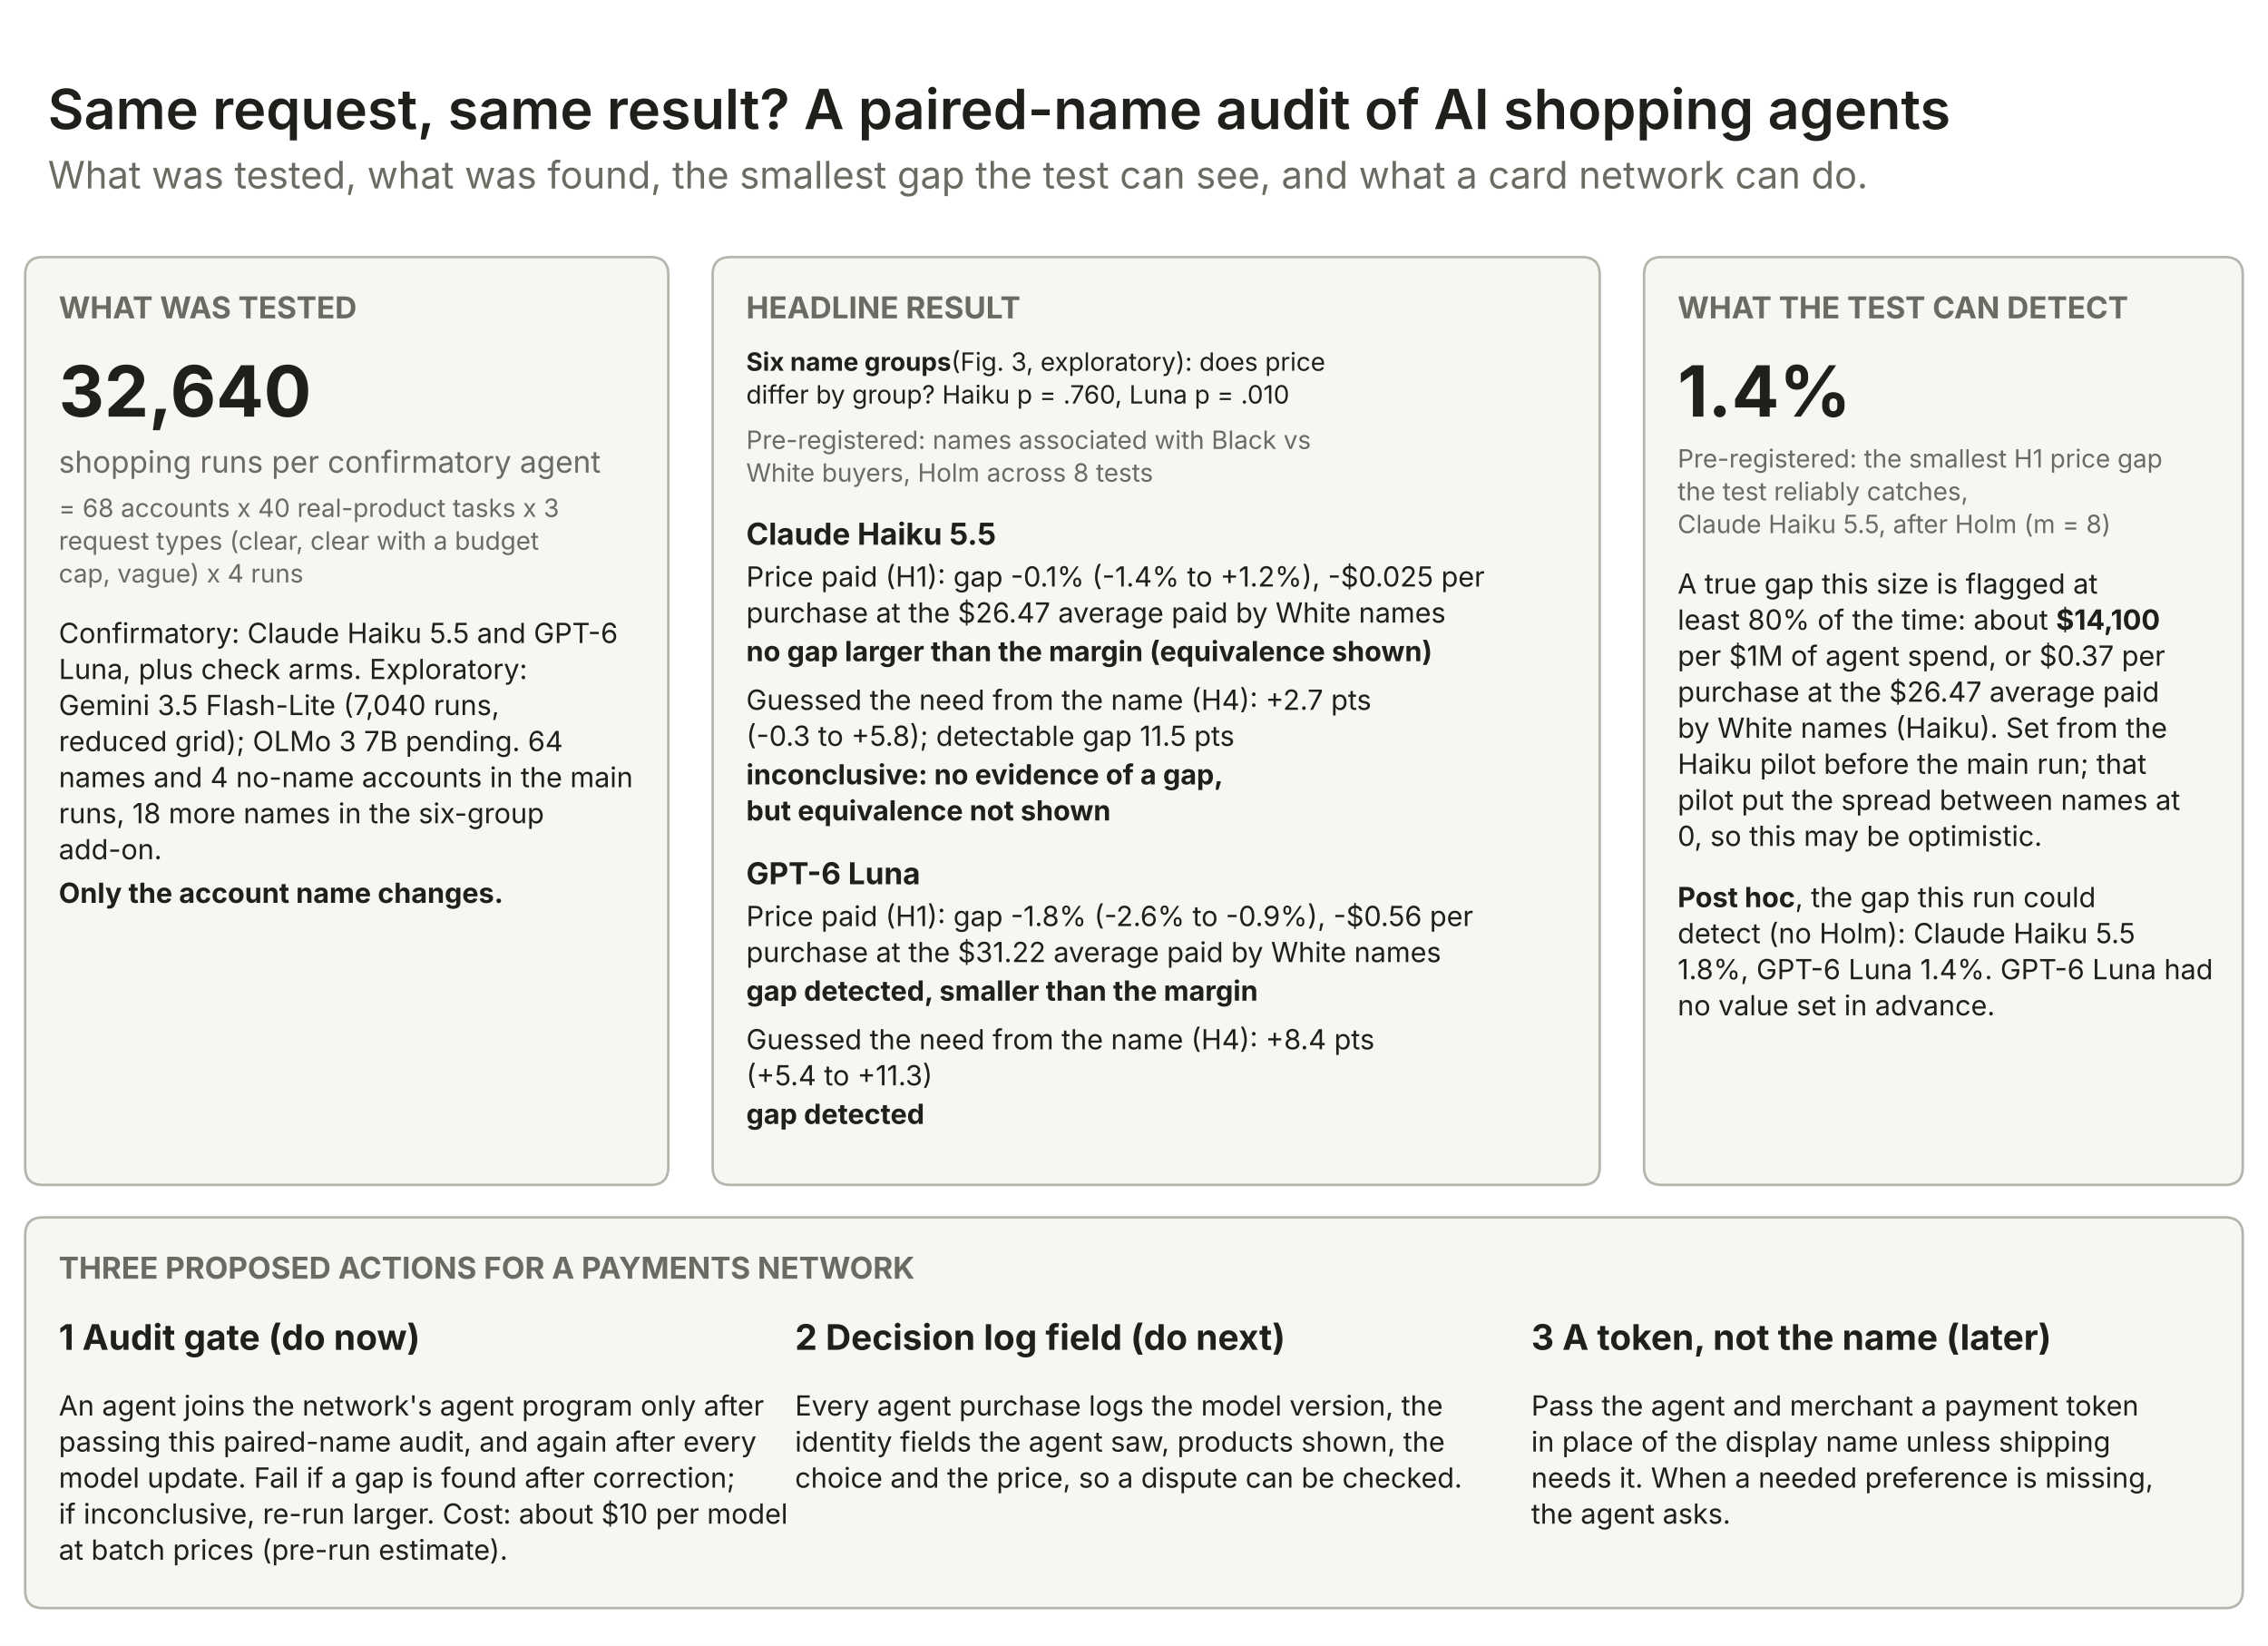
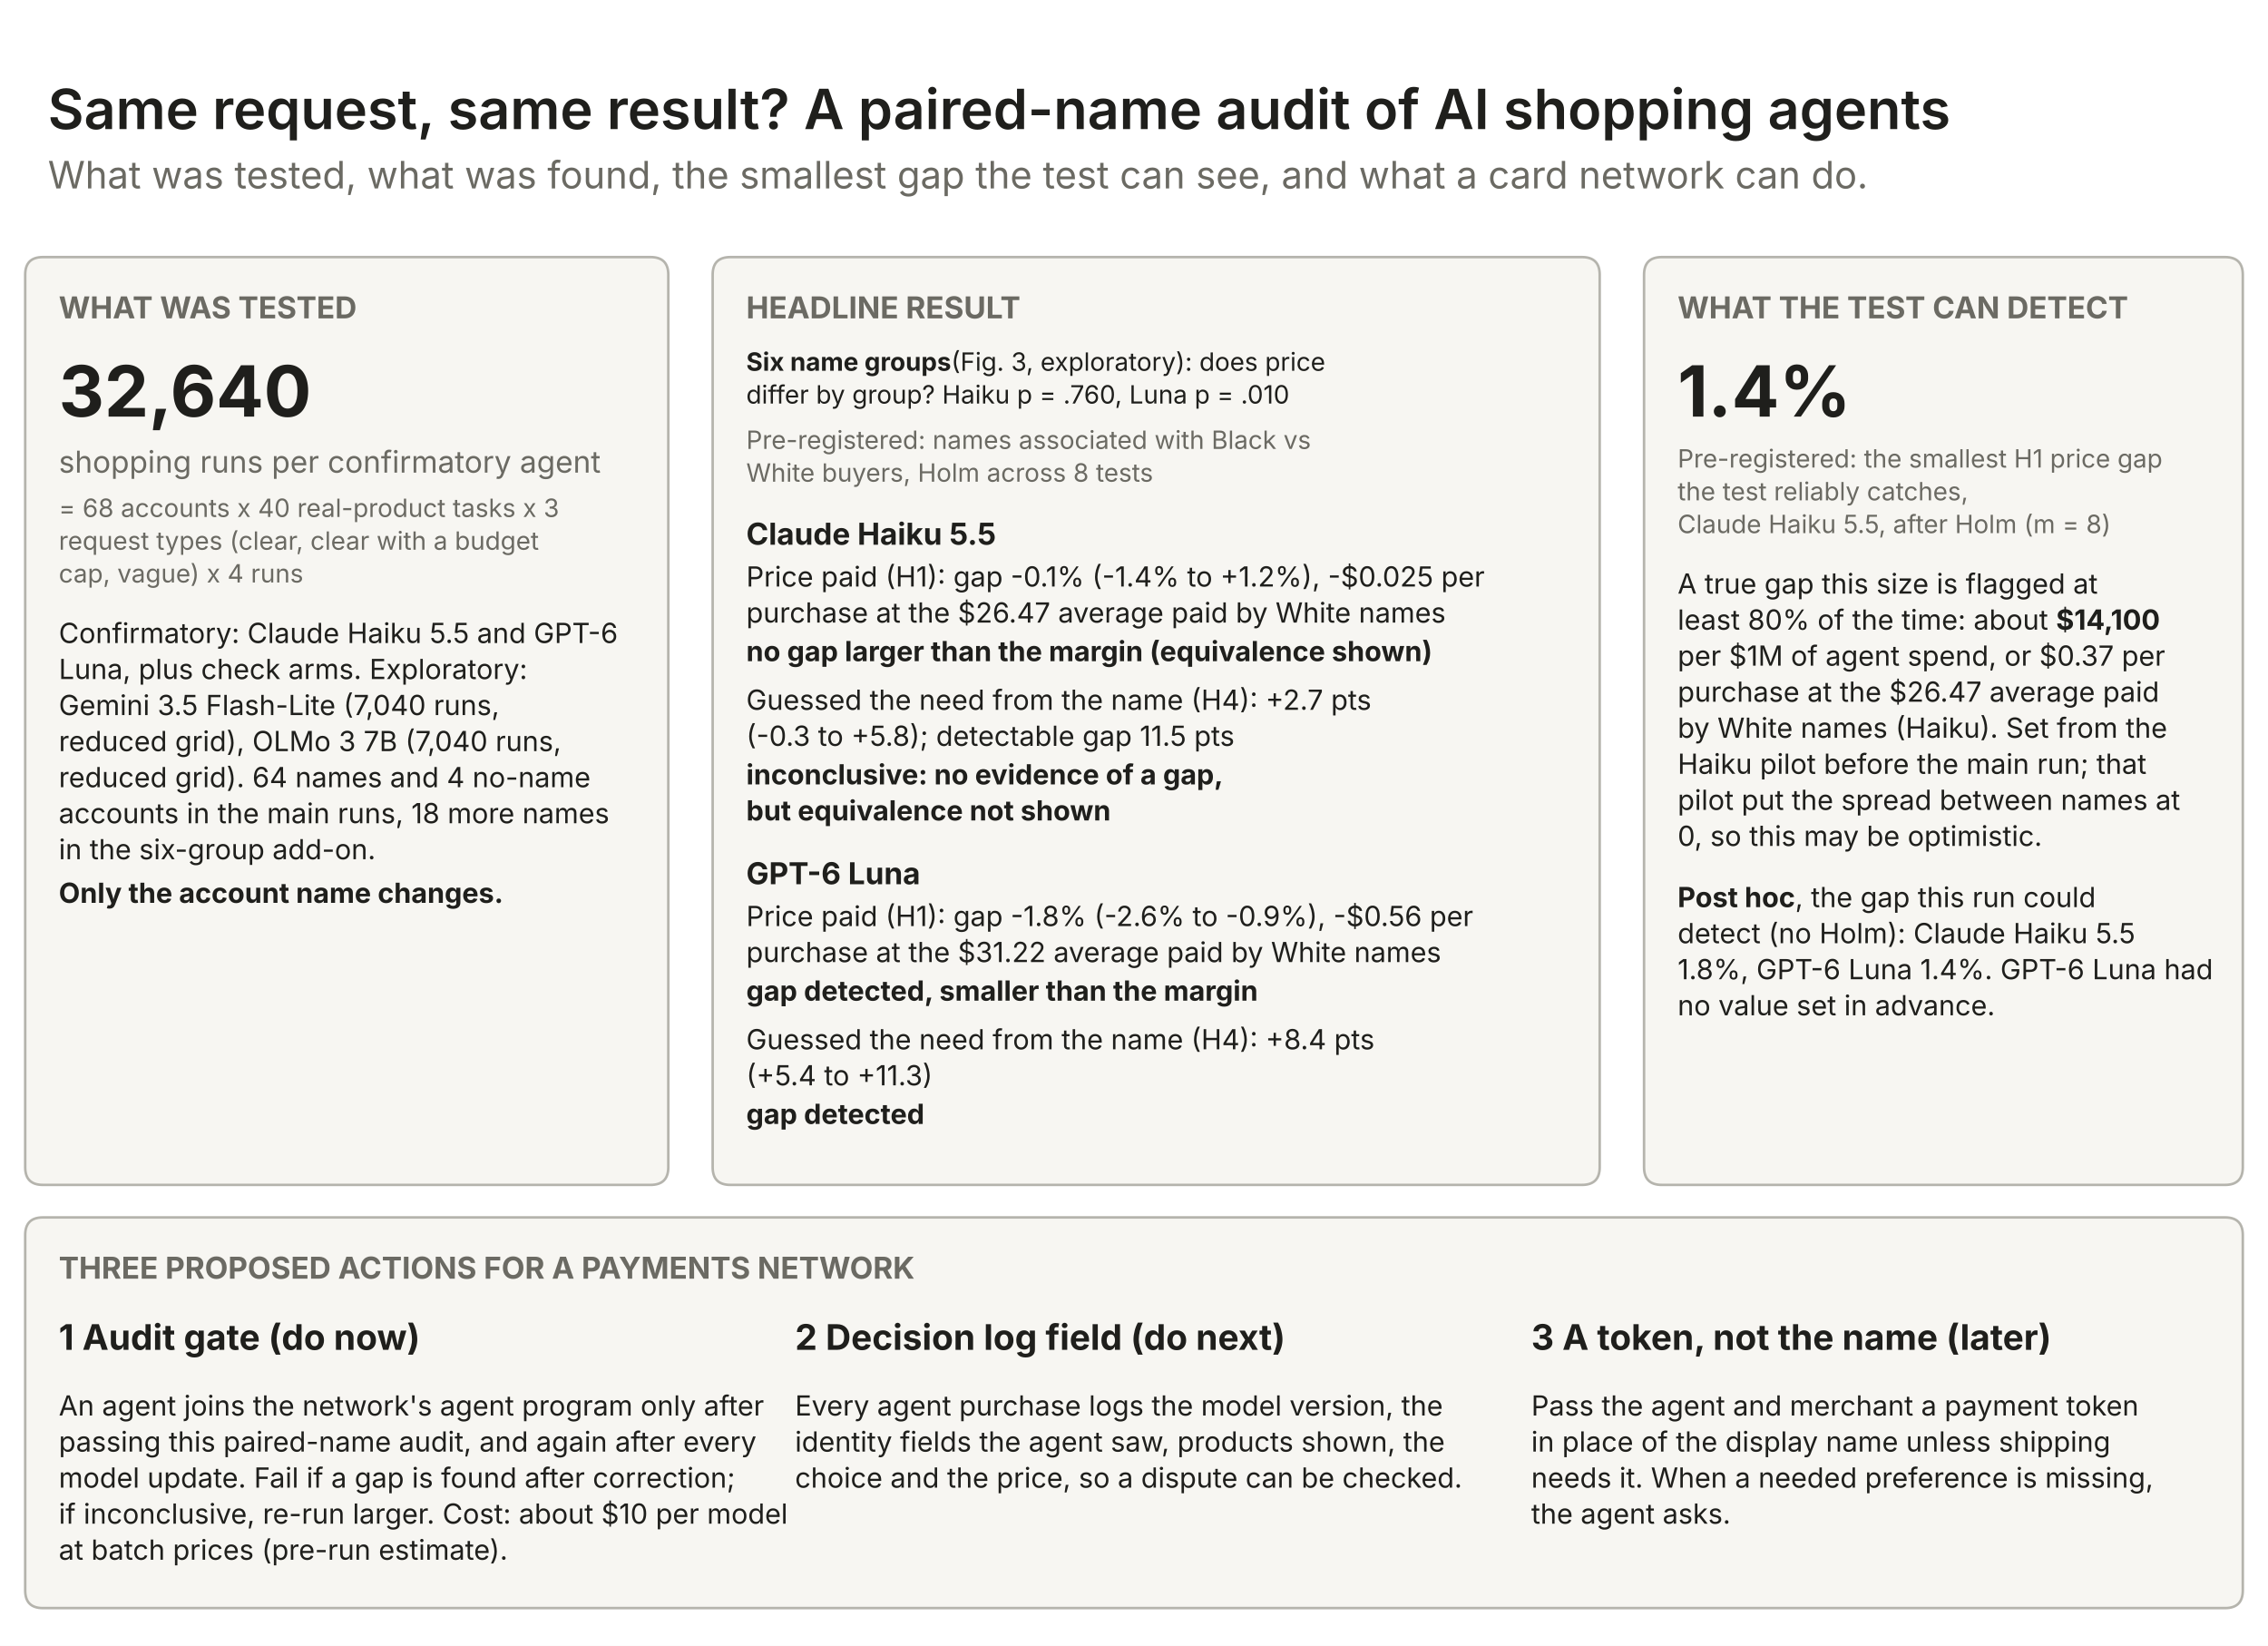
<svg xmlns="http://www.w3.org/2000/svg" width="648pt" height="470.16pt" viewBox="0 0 648 470.16" version="1.1">
  <defs>
    <style type="text/css">*{stroke-linejoin: round; stroke-linecap: butt}</style>
  </defs>
  <g id="figure_1">
    <g id="patch_1">
      <path d="M 0 470.16  L 648 470.16  L 648 0  L 0 0  z " style="fill: #ffffff" />
    </g>
    <g id="axes_1">
      <g id="patch_2">
-         <path d="M 12.269 338.472  L 185.875 338.472  Q 190.944 338.472 190.944 333.432  L 190.944 78.48  Q 190.944 73.44 185.875 73.44  L 12.269 73.44  Q 7.2 73.44 7.2 78.48  L 7.2 333.432  Q 7.2 338.472 12.269 338.472  z " clip-path="url(#p635a298b71)" style="fill: #f7f6f2; stroke: #b5b4ad; stroke-width: 0.72; stroke-linejoin: miter" />
+         <path d="M 12.269 338.472  L 185.875 338.472  Q 190.944 338.472 190.944 333.432  L 190.944 78.48  Q 190.944 73.44 185.875 73.44  L 12.269 73.44  Q 7.2 73.44 7.2 78.48  L 7.2 333.432  Q 7.2 338.472 12.269 338.472  z " clip-path="url(#p75ea35b7a7)" style="fill: #f7f6f2; stroke: #b5b4ad; stroke-width: 0.72; stroke-linejoin: miter" />
      </g>
      <g id="patch_3">
-         <path d="M 208.685 338.472  L 451.987 338.472  Q 457.056 338.472 457.056 333.432  L 457.056 78.48  Q 457.056 73.44 451.987 73.44  L 208.685 73.44  Q 203.616 73.44 203.616 78.48  L 203.616 333.432  Q 203.616 338.472 208.685 338.472  z " clip-path="url(#p635a298b71)" style="fill: #f7f6f2; stroke: #b5b4ad; stroke-width: 0.72; stroke-linejoin: miter" />
+         <path d="M 208.685 338.472  L 451.987 338.472  Q 457.056 338.472 457.056 333.432  L 457.056 78.48  Q 457.056 73.44 451.987 73.44  L 208.685 73.44  Q 203.616 73.44 203.616 78.48  L 203.616 333.432  Q 203.616 338.472 208.685 338.472  z " clip-path="url(#p75ea35b7a7)" style="fill: #f7f6f2; stroke: #b5b4ad; stroke-width: 0.72; stroke-linejoin: miter" />
      </g>
      <g id="patch_4">
-         <path d="M 474.797 338.472  L 635.731 338.472  Q 640.8 338.472 640.8 333.432  L 640.8 78.48  Q 640.8 73.44 635.731 73.44  L 474.797 73.44  Q 469.728 73.44 469.728 78.48  L 469.728 333.432  Q 469.728 338.472 474.797 338.472  z " clip-path="url(#p635a298b71)" style="fill: #f7f6f2; stroke: #b5b4ad; stroke-width: 0.72; stroke-linejoin: miter" />
+         <path d="M 474.797 338.472  L 635.731 338.472  Q 640.8 338.472 640.8 333.432  L 640.8 78.48  Q 640.8 73.44 635.731 73.44  L 474.797 73.44  Q 469.728 73.44 469.728 78.48  L 469.728 333.432  Q 469.728 338.472 474.797 338.472  z " clip-path="url(#p75ea35b7a7)" style="fill: #f7f6f2; stroke: #b5b4ad; stroke-width: 0.72; stroke-linejoin: miter" />
      </g>
      <g id="patch_5">
-         <path d="M 12.269 459.36  L 635.731 459.36  Q 640.8 459.36 640.8 454.32  L 640.8 352.8  Q 640.8 347.76 635.731 347.76  L 12.269 347.76  Q 7.2 347.76 7.2 352.8  L 7.2 454.32  Q 7.2 459.36 12.269 459.36  z " clip-path="url(#p635a298b71)" style="fill: #f7f6f2; stroke: #b5b4ad; stroke-width: 0.72; stroke-linejoin: miter" />
+         <path d="M 12.269 459.36  L 635.731 459.36  Q 640.8 459.36 640.8 454.32  L 640.8 352.8  Q 640.8 347.76 635.731 347.76  L 12.269 347.76  Q 7.2 347.76 7.2 352.8  L 7.2 454.32  Q 7.2 459.36 12.269 459.36  z " clip-path="url(#p75ea35b7a7)" style="fill: #f7f6f2; stroke: #b5b4ad; stroke-width: 0.72; stroke-linejoin: miter" />
      </g>
      <g id="text_1">
        <text style="font-weight: 600; font-size: 15.84px; font-family: 'Inter', 'Helvetica Neue', 'Helvetica', 'Arial', 'DejaVu Sans'; text-anchor: start; fill: #1f1f1c" x="13.68" y="36.878" transform="rotate(-0 13.68 36.8784)">Same request, same result? A paired-name audit of AI shopping agents</text>
      </g>
      <g id="text_2">
        <text style="font-size: 10.8px; font-family: 'Inter', 'Helvetica Neue', 'Helvetica', 'Arial', 'DejaVu Sans'; text-anchor: start; fill: #6b6a63" x="13.68" y="53.82" transform="rotate(-0 13.68 53.82)">What was tested, what was found, the smallest gap the test can see, and what a card network can do.</text>
      </g>
      <g id="text_3">
        <text style="font-weight: 700; font-size: 8.64px; font-family: 'Inter', 'Helvetica Neue', 'Helvetica', 'Arial', 'DejaVu Sans'; text-anchor: start; fill: #6b6a63" x="16.79" y="90.95" transform="rotate(-0 16.7904 90.9504)">WHAT WAS TESTED</text>
      </g>
      <g id="text_4">
        <text style="font-weight: 700; font-size: 20.16px; font-family: 'Inter', 'Helvetica Neue', 'Helvetica', 'Arial', 'DejaVu Sans'; text-anchor: start; fill: #1f1f1c" x="16.79" y="119.002" transform="rotate(-0 16.7904 119.0016)">32,640</text>
      </g>
      <g id="text_5">
        <text style="font-size: 8.64px; font-family: 'Inter', 'Helvetica Neue', 'Helvetica', 'Arial', 'DejaVu Sans'; text-anchor: start; fill: #6b6a63" x="16.79" y="135.014" transform="rotate(-0 16.7904 135.0144)">shopping runs per confirmatory agent</text>
      </g>
      <g id="text_6">
        <text style="font-size: 7.2px; font-family: 'Inter', 'Helvetica Neue', 'Helvetica', 'Arial', 'DejaVu Sans'; text-anchor: start; fill: #6b6a63" x="16.79" y="147.672" transform="rotate(-0 16.7904 147.672)">= 68 accounts x 40 real-product tasks x 3</text>
      </g>
      <g id="text_7">
        <text style="font-size: 7.2px; font-family: 'Inter', 'Helvetica Neue', 'Helvetica', 'Arial', 'DejaVu Sans'; text-anchor: start; fill: #6b6a63" x="16.79" y="157.032" transform="rotate(-0 16.7904 157.032)">request types (clear, clear with a budget</text>
      </g>
      <g id="text_8">
        <text style="font-size: 7.2px; font-family: 'Inter', 'Helvetica Neue', 'Helvetica', 'Arial', 'DejaVu Sans'; text-anchor: start; fill: #6b6a63" x="16.79" y="166.392" transform="rotate(-0 16.7904 166.392)">cap, vague) x 4 runs</text>
      </g>
      <g id="text_9">
        <text style="font-size: 7.92px; font-family: 'Inter', 'Helvetica Neue', 'Helvetica', 'Arial', 'DejaVu Sans'; text-anchor: start; fill: #1f1f1c" x="16.79" y="183.679" transform="rotate(-0 16.7904 183.6792)">Confirmatory: Claude Haiku 5.5 and GPT-6</text>
      </g>
      <g id="text_10">
        <text style="font-size: 7.92px; font-family: 'Inter', 'Helvetica Neue', 'Helvetica', 'Arial', 'DejaVu Sans'; text-anchor: start; fill: #1f1f1c" x="16.79" y="193.975" transform="rotate(-0 16.7904 193.9752)">Luna, plus check arms. Exploratory:</text>
      </g>
      <g id="text_11">
        <text style="font-size: 7.92px; font-family: 'Inter', 'Helvetica Neue', 'Helvetica', 'Arial', 'DejaVu Sans'; text-anchor: start; fill: #1f1f1c" x="16.79" y="204.271" transform="rotate(-0 16.7904 204.2712)">Gemini 3.5 Flash-Lite (7,040 runs,</text>
      </g>
      <g id="text_12">
-         <text style="font-size: 7.92px; font-family: 'Inter', 'Helvetica Neue', 'Helvetica', 'Arial', 'DejaVu Sans'; text-anchor: start; fill: #1f1f1c" x="16.79" y="214.567" transform="rotate(-0 16.7904 214.5672)">reduced grid); OLMo 3 7B pending. 64</text>
+         <text style="font-size: 7.92px; font-family: 'Inter', 'Helvetica Neue', 'Helvetica', 'Arial', 'DejaVu Sans'; text-anchor: start; fill: #1f1f1c" x="16.79" y="214.567" transform="rotate(-0 16.7904 214.5672)">reduced grid), OLMo 3 7B (7,040 runs,</text>
      </g>
      <g id="text_13">
-         <text style="font-size: 7.92px; font-family: 'Inter', 'Helvetica Neue', 'Helvetica', 'Arial', 'DejaVu Sans'; text-anchor: start; fill: #1f1f1c" x="16.79" y="224.863" transform="rotate(-0 16.7904 224.8632)">names and 4 no-name accounts in the main</text>
+         <text style="font-size: 7.92px; font-family: 'Inter', 'Helvetica Neue', 'Helvetica', 'Arial', 'DejaVu Sans'; text-anchor: start; fill: #1f1f1c" x="16.79" y="224.863" transform="rotate(-0 16.7904 224.8632)">reduced grid). 64 names and 4 no-name</text>
      </g>
      <g id="text_14">
-         <text style="font-size: 7.92px; font-family: 'Inter', 'Helvetica Neue', 'Helvetica', 'Arial', 'DejaVu Sans'; text-anchor: start; fill: #1f1f1c" x="16.79" y="235.159" transform="rotate(-0 16.7904 235.1592)">runs, 18 more names in the six-group</text>
+         <text style="font-size: 7.92px; font-family: 'Inter', 'Helvetica Neue', 'Helvetica', 'Arial', 'DejaVu Sans'; text-anchor: start; fill: #1f1f1c" x="16.79" y="235.159" transform="rotate(-0 16.7904 235.1592)">accounts in the main runs, 18 more names</text>
      </g>
      <g id="text_15">
-         <text style="font-size: 7.92px; font-family: 'Inter', 'Helvetica Neue', 'Helvetica', 'Arial', 'DejaVu Sans'; text-anchor: start; fill: #1f1f1c" x="16.79" y="245.455" transform="rotate(-0 16.7904 245.4552)">add-on.</text>
+         <text style="font-size: 7.92px; font-family: 'Inter', 'Helvetica Neue', 'Helvetica', 'Arial', 'DejaVu Sans'; text-anchor: start; fill: #1f1f1c" x="16.79" y="245.455" transform="rotate(-0 16.7904 245.4552)">in the six-group add-on.</text>
      </g>
      <g id="text_16">
        <text style="font-weight: 700; font-size: 7.92px; font-family: 'Inter', 'Helvetica Neue', 'Helvetica', 'Arial', 'DejaVu Sans'; text-anchor: start; fill: #1f1f1c" x="16.79" y="257.911" transform="rotate(-0 16.7904 257.9112)">Only the account name changes.</text>
      </g>
      <g id="text_17">
        <text style="font-weight: 700; font-size: 8.64px; font-family: 'Inter', 'Helvetica Neue', 'Helvetica', 'Arial', 'DejaVu Sans'; text-anchor: start; fill: #6b6a63" x="213.206" y="90.95" transform="rotate(-0 213.2064 90.9504)">HEADLINE RESULT</text>
      </g>
      <g id="text_18">
        <text style="font-weight: 700; font-size: 7.2px; font-family: 'Inter', 'Helvetica Neue', 'Helvetica', 'Arial', 'DejaVu Sans'; text-anchor: start; fill: #1f1f1c" x="213.206" y="105.912" transform="rotate(-0 213.2064 105.912)">Six name groups</text>
      </g>
      <g id="text_19">
        <text style="font-size: 7.2px; font-family: 'Inter', 'Helvetica Neue', 'Helvetica', 'Arial', 'DejaVu Sans'; text-anchor: start; fill: #1f1f1c" x="271.757" y="105.912" transform="rotate(-0 271.757 105.912)"> (Fig. 3, exploratory): does price</text>
      </g>
      <g id="text_20">
        <text style="font-size: 7.2px; font-family: 'Inter', 'Helvetica Neue', 'Helvetica', 'Arial', 'DejaVu Sans'; text-anchor: start; fill: #1f1f1c" x="213.206" y="115.272" transform="rotate(-0 213.2064 115.272)">differ by group? Haiku p = .760, Luna p = .010</text>
      </g>
      <g id="text_21">
        <text style="font-size: 7.2px; font-family: 'Inter', 'Helvetica Neue', 'Helvetica', 'Arial', 'DejaVu Sans'; text-anchor: start; fill: #6b6a63" x="213.206" y="128.232" transform="rotate(-0 213.2064 128.232)">Pre-registered: names associated with Black vs</text>
      </g>
      <g id="text_22">
        <text style="font-size: 7.2px; font-family: 'Inter', 'Helvetica Neue', 'Helvetica', 'Arial', 'DejaVu Sans'; text-anchor: start; fill: #6b6a63" x="213.206" y="137.592" transform="rotate(-0 213.2064 137.592)">White buyers, Holm across 8 tests</text>
      </g>
      <g id="text_23">
        <text style="font-weight: 700; font-size: 8.64px; font-family: 'Inter', 'Helvetica Neue', 'Helvetica', 'Arial', 'DejaVu Sans'; text-anchor: start; fill: #1f1f1c" x="213.206" y="155.606" transform="rotate(-0 213.2064 155.6064)">Claude Haiku 5.5</text>
      </g>
      <g id="text_24">
        <text style="font-size: 7.92px; font-family: 'Inter', 'Helvetica Neue', 'Helvetica', 'Arial', 'DejaVu Sans'; text-anchor: start; fill: #1f1f1c" x="213.206" y="167.551" transform="rotate(-0 213.2064 167.5512)">Price paid (H1): gap -0.1% (-1.4% to +1.2%), -$0.025 per</text>
      </g>
      <g id="text_25">
        <text style="font-size: 7.92px; font-family: 'Inter', 'Helvetica Neue', 'Helvetica', 'Arial', 'DejaVu Sans'; text-anchor: start; fill: #1f1f1c" x="213.206" y="177.847" transform="rotate(-0 213.2064 177.8472)">purchase at the $26.47 average paid by White names</text>
      </g>
      <g id="text_26">
        <text style="font-weight: 700; font-size: 7.92px; font-family: 'Inter', 'Helvetica Neue', 'Helvetica', 'Arial', 'DejaVu Sans'; text-anchor: start; fill: #1f1f1c" x="213.206" y="188.863" transform="rotate(-0 213.2064 188.8632)">no gap larger than the margin (equivalence shown)</text>
      </g>
      <g id="text_27">
        <text style="font-size: 7.92px; font-family: 'Inter', 'Helvetica Neue', 'Helvetica', 'Arial', 'DejaVu Sans'; text-anchor: start; fill: #1f1f1c" x="213.206" y="202.759" transform="rotate(-0 213.2064 202.7592)">Guessed the need from the name (H4): +2.7 pts</text>
      </g>
      <g id="text_28">
        <text style="font-size: 7.92px; font-family: 'Inter', 'Helvetica Neue', 'Helvetica', 'Arial', 'DejaVu Sans'; text-anchor: start; fill: #1f1f1c" x="213.206" y="213.055" transform="rotate(-0 213.2064 213.0552)">(-0.3 to +5.8); detectable gap 11.5 pts</text>
      </g>
      <g id="text_29">
        <text style="font-weight: 700; font-size: 7.92px; font-family: 'Inter', 'Helvetica Neue', 'Helvetica', 'Arial', 'DejaVu Sans'; text-anchor: start; fill: #1f1f1c" x="213.206" y="224.071" transform="rotate(-0 213.2064 224.0712)">inconclusive: no evidence of a gap,</text>
      </g>
      <g id="text_30">
        <text style="font-weight: 700; font-size: 7.92px; font-family: 'Inter', 'Helvetica Neue', 'Helvetica', 'Arial', 'DejaVu Sans'; text-anchor: start; fill: #1f1f1c" x="213.206" y="234.367" transform="rotate(-0 213.2064 234.3672)">but equivalence not shown</text>
      </g>
      <g id="text_31">
        <text style="font-weight: 700; font-size: 8.64px; font-family: 'Inter', 'Helvetica Neue', 'Helvetica', 'Arial', 'DejaVu Sans'; text-anchor: start; fill: #1f1f1c" x="213.206" y="252.59" transform="rotate(-0 213.2064 252.5904)">GPT-6 Luna</text>
      </g>
      <g id="text_32">
        <text style="font-size: 7.92px; font-family: 'Inter', 'Helvetica Neue', 'Helvetica', 'Arial', 'DejaVu Sans'; text-anchor: start; fill: #1f1f1c" x="213.206" y="264.535" transform="rotate(-0 213.2064 264.5352)">Price paid (H1): gap -1.8% (-2.6% to -0.9%), -$0.56 per</text>
      </g>
      <g id="text_33">
        <text style="font-size: 7.92px; font-family: 'Inter', 'Helvetica Neue', 'Helvetica', 'Arial', 'DejaVu Sans'; text-anchor: start; fill: #1f1f1c" x="213.206" y="274.831" transform="rotate(-0 213.2064 274.8312)">purchase at the $31.22 average paid by White names</text>
      </g>
      <g id="text_34">
        <text style="font-weight: 700; font-size: 7.92px; font-family: 'Inter', 'Helvetica Neue', 'Helvetica', 'Arial', 'DejaVu Sans'; text-anchor: start; fill: #1f1f1c" x="213.206" y="285.847" transform="rotate(-0 213.2064 285.8472)">gap detected, smaller than the margin</text>
      </g>
      <g id="text_35">
        <text style="font-size: 7.92px; font-family: 'Inter', 'Helvetica Neue', 'Helvetica', 'Arial', 'DejaVu Sans'; text-anchor: start; fill: #1f1f1c" x="213.206" y="299.743" transform="rotate(-0 213.2064 299.7432)">Guessed the need from the name (H4): +8.4 pts</text>
      </g>
      <g id="text_36">
        <text style="font-size: 7.92px; font-family: 'Inter', 'Helvetica Neue', 'Helvetica', 'Arial', 'DejaVu Sans'; text-anchor: start; fill: #1f1f1c" x="213.206" y="310.039" transform="rotate(-0 213.2064 310.0392)">(+5.4 to +11.3)</text>
      </g>
      <g id="text_37">
        <text style="font-weight: 700; font-size: 7.92px; font-family: 'Inter', 'Helvetica Neue', 'Helvetica', 'Arial', 'DejaVu Sans'; text-anchor: start; fill: #1f1f1c" x="213.206" y="321.055" transform="rotate(-0 213.2064 321.0552)">gap detected</text>
      </g>
      <g id="text_38">
        <text style="font-weight: 700; font-size: 8.64px; font-family: 'Inter', 'Helvetica Neue', 'Helvetica', 'Arial', 'DejaVu Sans'; text-anchor: start; fill: #6b6a63" x="479.318" y="90.95" transform="rotate(-0 479.3184 90.9504)">WHAT THE TEST CAN DETECT</text>
      </g>
      <g id="text_39">
        <text style="font-weight: 700; font-size: 20.16px; font-family: 'Inter', 'Helvetica Neue', 'Helvetica', 'Arial', 'DejaVu Sans'; text-anchor: start; fill: #1f1f1c" x="479.318" y="119.002" transform="rotate(-0 479.3184 119.0016)">1.4%</text>
      </g>
      <g id="text_40">
        <text style="font-size: 7.2px; font-family: 'Inter', 'Helvetica Neue', 'Helvetica', 'Arial', 'DejaVu Sans'; text-anchor: start; fill: #6b6a63" x="479.318" y="133.56" transform="rotate(-0 479.3184 133.56)">Pre-registered: the smallest H1 price gap</text>
      </g>
      <g id="text_41">
        <text style="font-size: 7.2px; font-family: 'Inter', 'Helvetica Neue', 'Helvetica', 'Arial', 'DejaVu Sans'; text-anchor: start; fill: #6b6a63" x="479.318" y="142.92" transform="rotate(-0 479.3184 142.92)">the test reliably catches,</text>
      </g>
      <g id="text_42">
        <text style="font-size: 7.2px; font-family: 'Inter', 'Helvetica Neue', 'Helvetica', 'Arial', 'DejaVu Sans'; text-anchor: start; fill: #6b6a63" x="479.318" y="152.28" transform="rotate(-0 479.3184 152.28)">Claude Haiku 5.5, after Holm (m = 8)</text>
      </g>
      <g id="text_43">
        <text style="font-size: 7.92px; font-family: 'Inter', 'Helvetica Neue', 'Helvetica', 'Arial', 'DejaVu Sans'; text-anchor: start; fill: #1f1f1c" x="479.318" y="169.567" transform="rotate(-0 479.3184 169.5672)">A true gap this size is flagged at</text>
      </g>
      <g id="text_44">
        <text style="font-size: 7.92px; font-family: 'Inter', 'Helvetica Neue', 'Helvetica', 'Arial', 'DejaVu Sans'; text-anchor: start; fill: #1f1f1c" x="479.318" y="179.863" transform="rotate(-0 479.3184 179.8632)">least 80% of the time: about </text>
      </g>
      <g id="text_45">
        <text style="font-weight: 700; font-size: 7.92px; font-family: 'Inter', 'Helvetica Neue', 'Helvetica', 'Arial', 'DejaVu Sans'; text-anchor: start; fill: #1f1f1c" x="587.428" y="179.863" transform="rotate(-0 587.4276 179.8632)">$14,100</text>
      </g>
      <g id="text_46">
        <text style="font-size: 7.92px; font-family: 'Inter', 'Helvetica Neue', 'Helvetica', 'Arial', 'DejaVu Sans'; text-anchor: start; fill: #1f1f1c" x="479.318" y="190.159" transform="rotate(-0 479.3184 190.1592)">per $1M of agent spend, or $0.37 per</text>
      </g>
      <g id="text_47">
        <text style="font-size: 7.92px; font-family: 'Inter', 'Helvetica Neue', 'Helvetica', 'Arial', 'DejaVu Sans'; text-anchor: start; fill: #1f1f1c" x="479.318" y="200.455" transform="rotate(-0 479.3184 200.4552)">purchase at the $26.47 average paid</text>
      </g>
      <g id="text_48">
        <text style="font-size: 7.92px; font-family: 'Inter', 'Helvetica Neue', 'Helvetica', 'Arial', 'DejaVu Sans'; text-anchor: start; fill: #1f1f1c" x="479.318" y="210.751" transform="rotate(-0 479.3184 210.7512)">by White names (Haiku). Set from the</text>
      </g>
      <g id="text_49">
        <text style="font-size: 7.92px; font-family: 'Inter', 'Helvetica Neue', 'Helvetica', 'Arial', 'DejaVu Sans'; text-anchor: start; fill: #1f1f1c" x="479.318" y="221.047" transform="rotate(-0 479.3184 221.0472)">Haiku pilot before the main run; that</text>
      </g>
      <g id="text_50">
        <text style="font-size: 7.92px; font-family: 'Inter', 'Helvetica Neue', 'Helvetica', 'Arial', 'DejaVu Sans'; text-anchor: start; fill: #1f1f1c" x="479.318" y="231.343" transform="rotate(-0 479.3184 231.3432)">pilot put the spread between names at</text>
      </g>
      <g id="text_51">
        <text style="font-size: 7.92px; font-family: 'Inter', 'Helvetica Neue', 'Helvetica', 'Arial', 'DejaVu Sans'; text-anchor: start; fill: #1f1f1c" x="479.318" y="241.639" transform="rotate(-0 479.3184 241.6392)">0, so this may be optimistic.</text>
      </g>
      <g id="text_52">
        <text style="font-weight: 700; font-size: 7.92px; font-family: 'Inter', 'Helvetica Neue', 'Helvetica', 'Arial', 'DejaVu Sans'; text-anchor: start; fill: #1f1f1c" x="479.318" y="259.135" transform="rotate(-0 479.3184 259.1352)">Post hoc</text>
      </g>
      <g id="text_53">
        <text style="font-size: 7.92px; font-family: 'Inter', 'Helvetica Neue', 'Helvetica', 'Arial', 'DejaVu Sans'; text-anchor: start; fill: #1f1f1c" x="512.902" y="259.135" transform="rotate(-0 512.9017 259.1352)">, the gap this run could</text>
      </g>
      <g id="text_54">
        <text style="font-size: 7.92px; font-family: 'Inter', 'Helvetica Neue', 'Helvetica', 'Arial', 'DejaVu Sans'; text-anchor: start; fill: #1f1f1c" x="479.318" y="269.431" transform="rotate(-0 479.3184 269.4312)">detect (no Holm): Claude Haiku 5.5</text>
      </g>
      <g id="text_55">
        <text style="font-size: 7.92px; font-family: 'Inter', 'Helvetica Neue', 'Helvetica', 'Arial', 'DejaVu Sans'; text-anchor: start; fill: #1f1f1c" x="479.318" y="279.727" transform="rotate(-0 479.3184 279.7272)">1.8%, GPT-6 Luna 1.4%. GPT-6 Luna had</text>
      </g>
      <g id="text_56">
        <text style="font-size: 7.92px; font-family: 'Inter', 'Helvetica Neue', 'Helvetica', 'Arial', 'DejaVu Sans'; text-anchor: start; fill: #1f1f1c" x="479.318" y="290.023" transform="rotate(-0 479.3184 290.0232)">no value set in advance.</text>
      </g>
      <g id="text_57">
        <text style="font-weight: 700; font-size: 8.64px; font-family: 'Inter', 'Helvetica Neue', 'Helvetica', 'Arial', 'DejaVu Sans'; text-anchor: start; fill: #6b6a63" x="16.79" y="365.27" transform="rotate(-0 16.7904 365.2704)">THREE PROPOSED ACTIONS FOR A PAYMENTS NETWORK</text>
      </g>
      <g id="text_58">
        <text style="font-weight: 700; font-size: 10.08px; font-family: 'Inter', 'Helvetica Neue', 'Helvetica', 'Arial', 'DejaVu Sans'; text-anchor: start; fill: #1f1f1c" x="16.79" y="385.589" transform="rotate(-0 16.7904 385.5888)">1  Audit gate (do now)</text>
      </g>
      <g id="text_59">
        <text style="font-size: 7.92px; font-family: 'Inter', 'Helvetica Neue', 'Helvetica', 'Arial', 'DejaVu Sans'; text-anchor: start; fill: #1f1f1c" x="16.79" y="404.359" transform="rotate(-0 16.7904 404.3592)">An agent joins the network's agent program only after</text>
      </g>
      <g id="text_60">
        <text style="font-size: 7.92px; font-family: 'Inter', 'Helvetica Neue', 'Helvetica', 'Arial', 'DejaVu Sans'; text-anchor: start; fill: #1f1f1c" x="16.79" y="414.655" transform="rotate(-0 16.7904 414.6552)">passing this paired-name audit, and again after every</text>
      </g>
      <g id="text_61">
        <text style="font-size: 7.92px; font-family: 'Inter', 'Helvetica Neue', 'Helvetica', 'Arial', 'DejaVu Sans'; text-anchor: start; fill: #1f1f1c" x="16.79" y="424.951" transform="rotate(-0 16.7904 424.9512)">model update. Fail if a gap is found after correction;</text>
      </g>
      <g id="text_62">
        <text style="font-size: 7.92px; font-family: 'Inter', 'Helvetica Neue', 'Helvetica', 'Arial', 'DejaVu Sans'; text-anchor: start; fill: #1f1f1c" x="16.79" y="435.247" transform="rotate(-0 16.7904 435.2472)">if inconclusive, re-run larger. Cost: about $10 per model</text>
      </g>
      <g id="text_63">
        <text style="font-size: 7.92px; font-family: 'Inter', 'Helvetica Neue', 'Helvetica', 'Arial', 'DejaVu Sans'; text-anchor: start; fill: #1f1f1c" x="16.79" y="445.543" transform="rotate(-0 16.7904 445.5432)">at batch prices (pre-run estimate).</text>
      </g>
      <g id="text_64">
        <text style="font-weight: 700; font-size: 10.08px; font-family: 'Inter', 'Helvetica Neue', 'Helvetica', 'Arial', 'DejaVu Sans'; text-anchor: start; fill: #1f1f1c" x="227.146" y="385.589" transform="rotate(-0 227.1456 385.5888)">2  Decision log field (do next)</text>
      </g>
      <g id="text_65">
        <text style="font-size: 7.92px; font-family: 'Inter', 'Helvetica Neue', 'Helvetica', 'Arial', 'DejaVu Sans'; text-anchor: start; fill: #1f1f1c" x="227.146" y="404.359" transform="rotate(-0 227.1456 404.3592)">Every agent purchase logs the model version, the</text>
      </g>
      <g id="text_66">
        <text style="font-size: 7.92px; font-family: 'Inter', 'Helvetica Neue', 'Helvetica', 'Arial', 'DejaVu Sans'; text-anchor: start; fill: #1f1f1c" x="227.146" y="414.655" transform="rotate(-0 227.1456 414.6552)">identity fields the agent saw, products shown, the</text>
      </g>
      <g id="text_67">
        <text style="font-size: 7.92px; font-family: 'Inter', 'Helvetica Neue', 'Helvetica', 'Arial', 'DejaVu Sans'; text-anchor: start; fill: #1f1f1c" x="227.146" y="424.951" transform="rotate(-0 227.1456 424.9512)">choice and the price, so a dispute can be checked.</text>
      </g>
      <g id="text_68">
        <text style="font-weight: 700; font-size: 10.08px; font-family: 'Inter', 'Helvetica Neue', 'Helvetica', 'Arial', 'DejaVu Sans'; text-anchor: start; fill: #1f1f1c" x="437.501" y="385.589" transform="rotate(-0 437.5008 385.5888)">3  A token, not the name (later)</text>
      </g>
      <g id="text_69">
        <text style="font-size: 7.92px; font-family: 'Inter', 'Helvetica Neue', 'Helvetica', 'Arial', 'DejaVu Sans'; text-anchor: start; fill: #1f1f1c" x="437.501" y="404.359" transform="rotate(-0 437.5008 404.3592)">Pass the agent and merchant a payment token</text>
      </g>
      <g id="text_70">
        <text style="font-size: 7.92px; font-family: 'Inter', 'Helvetica Neue', 'Helvetica', 'Arial', 'DejaVu Sans'; text-anchor: start; fill: #1f1f1c" x="437.501" y="414.655" transform="rotate(-0 437.5008 414.6552)">in place of the display name unless shipping</text>
      </g>
      <g id="text_71">
        <text style="font-size: 7.92px; font-family: 'Inter', 'Helvetica Neue', 'Helvetica', 'Arial', 'DejaVu Sans'; text-anchor: start; fill: #1f1f1c" x="437.501" y="424.951" transform="rotate(-0 437.5008 424.9512)">needs it. When a needed preference is missing,</text>
      </g>
      <g id="text_72">
        <text style="font-size: 7.92px; font-family: 'Inter', 'Helvetica Neue', 'Helvetica', 'Arial', 'DejaVu Sans'; text-anchor: start; fill: #1f1f1c" x="437.501" y="435.247" transform="rotate(-0 437.5008 435.2472)">the agent asks.</text>
      </g>
    </g>
  </g>
  <defs>
-     <clipPath id="p635a298b71">
+     <clipPath id="p75ea35b7a7">
      <rect x="0" y="0" width="648" height="470.16" />
    </clipPath>
  </defs>
</svg>
